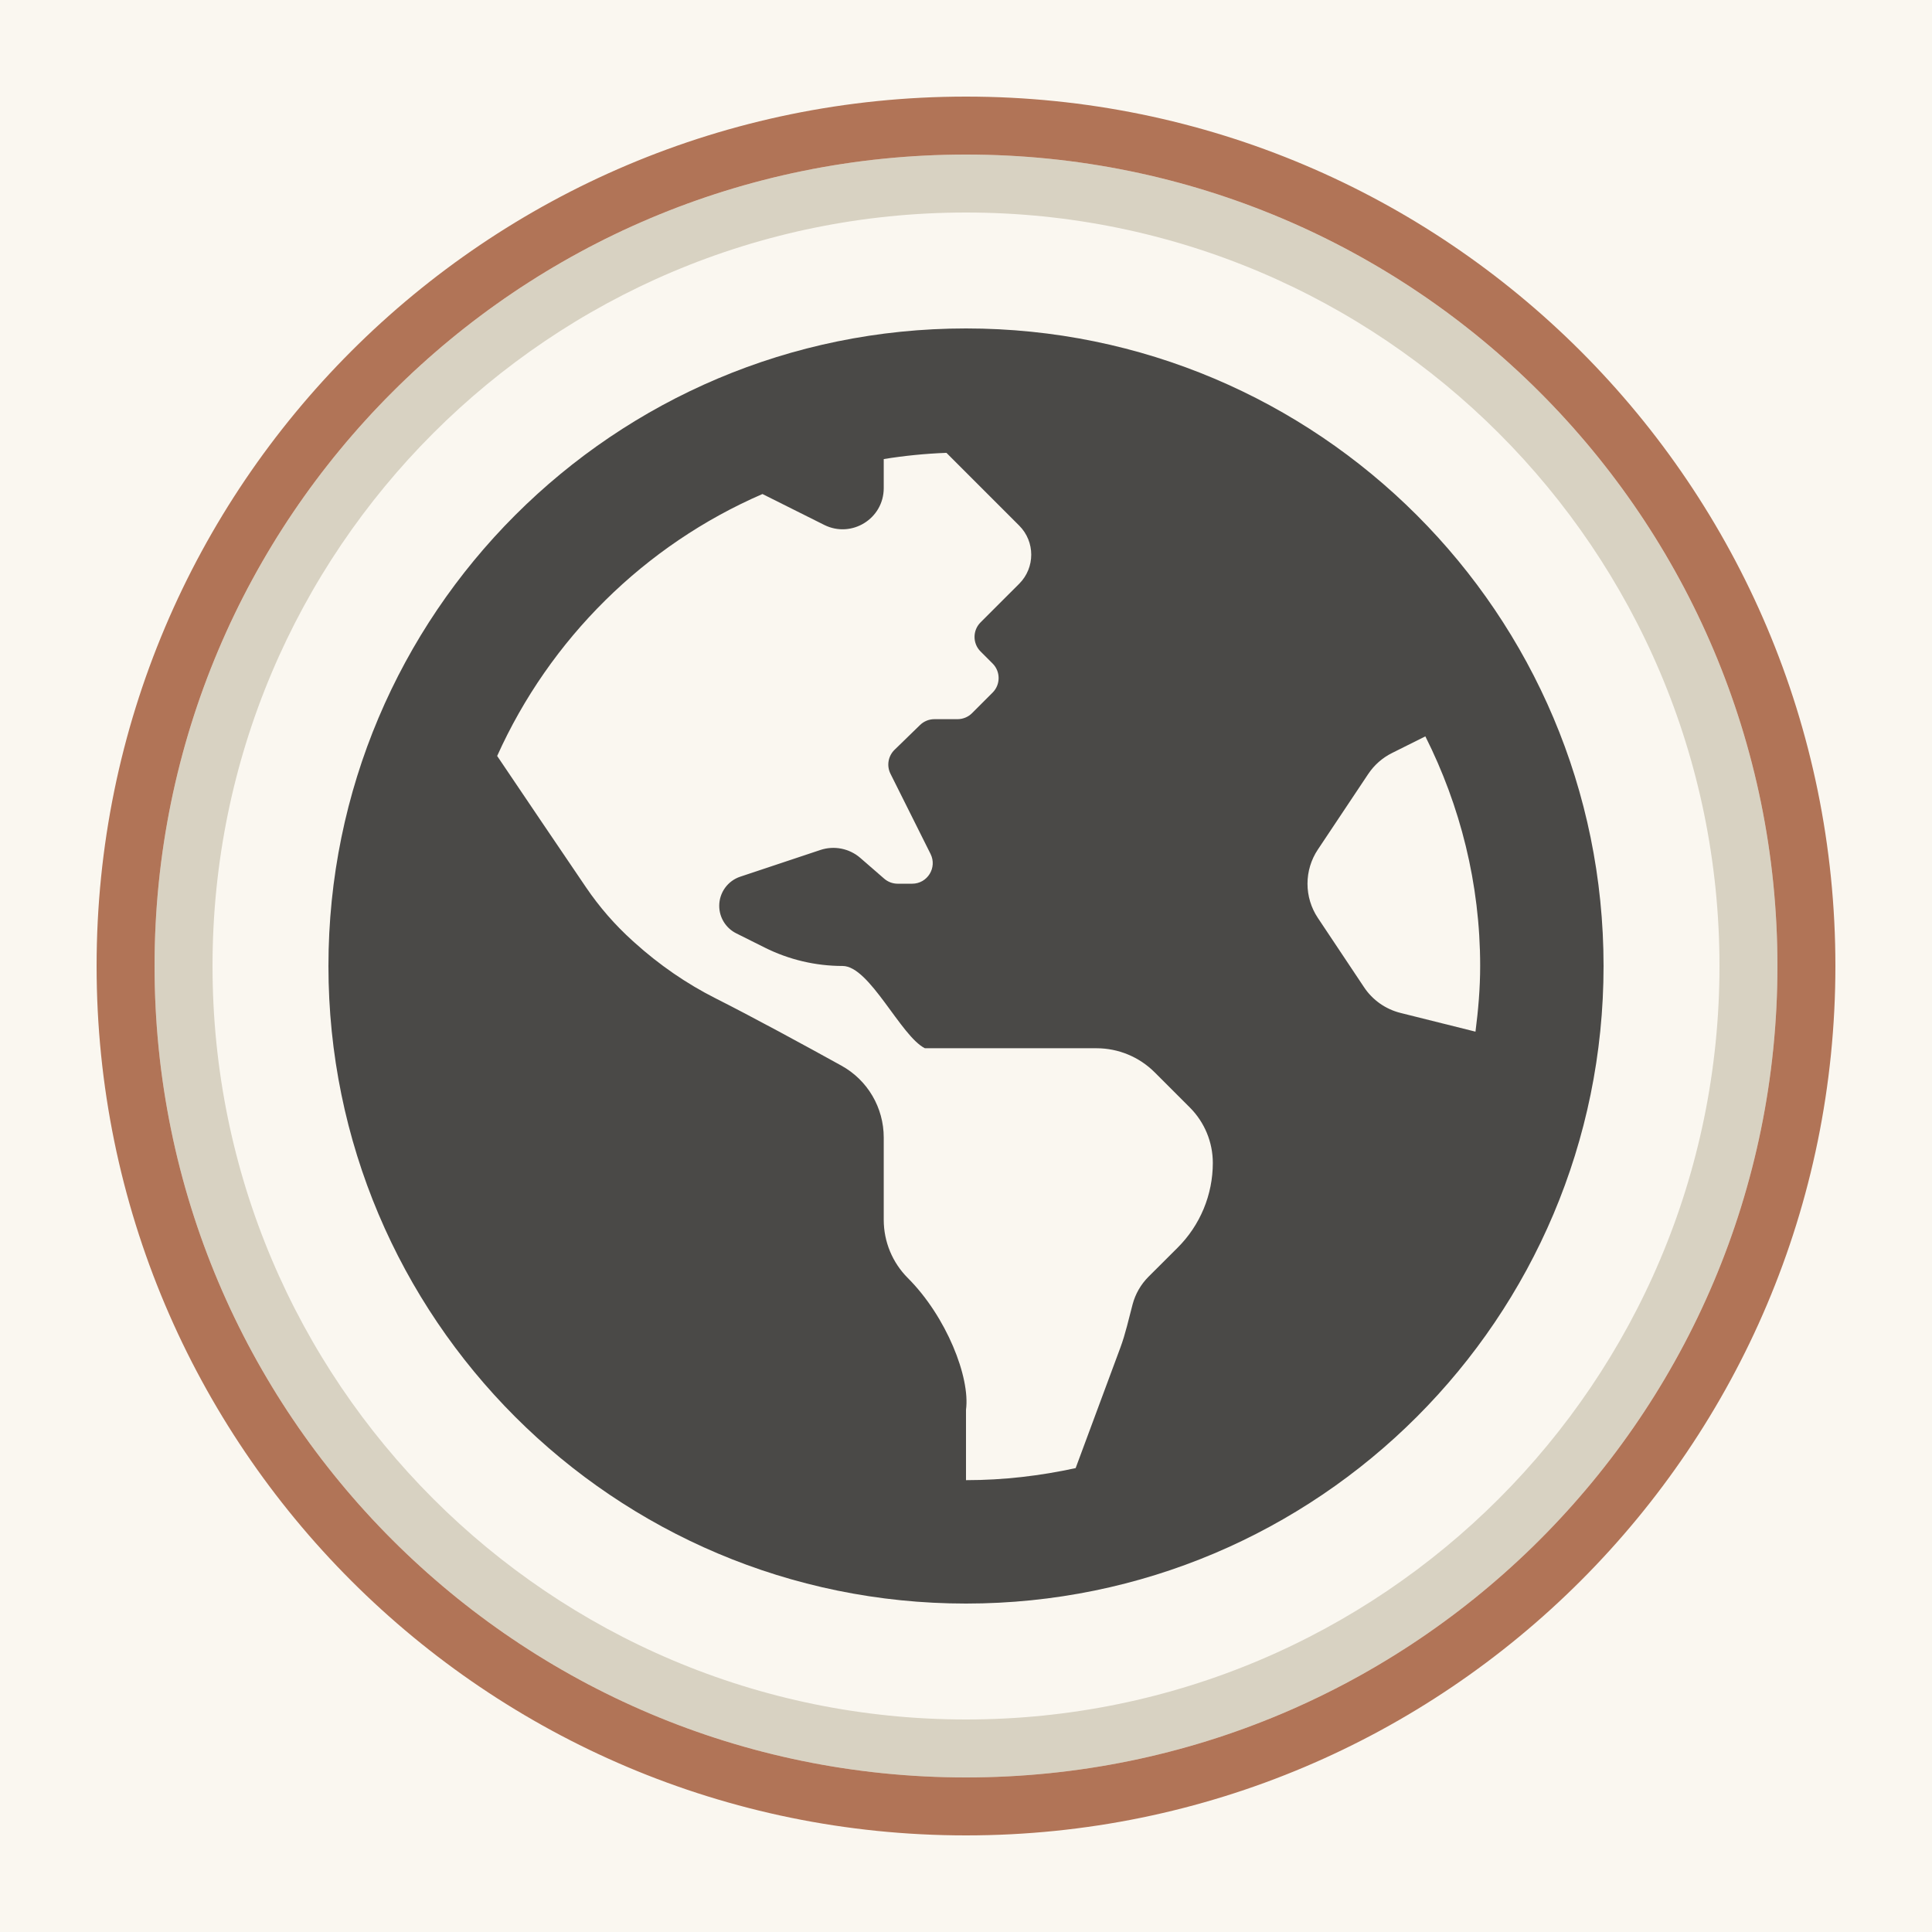
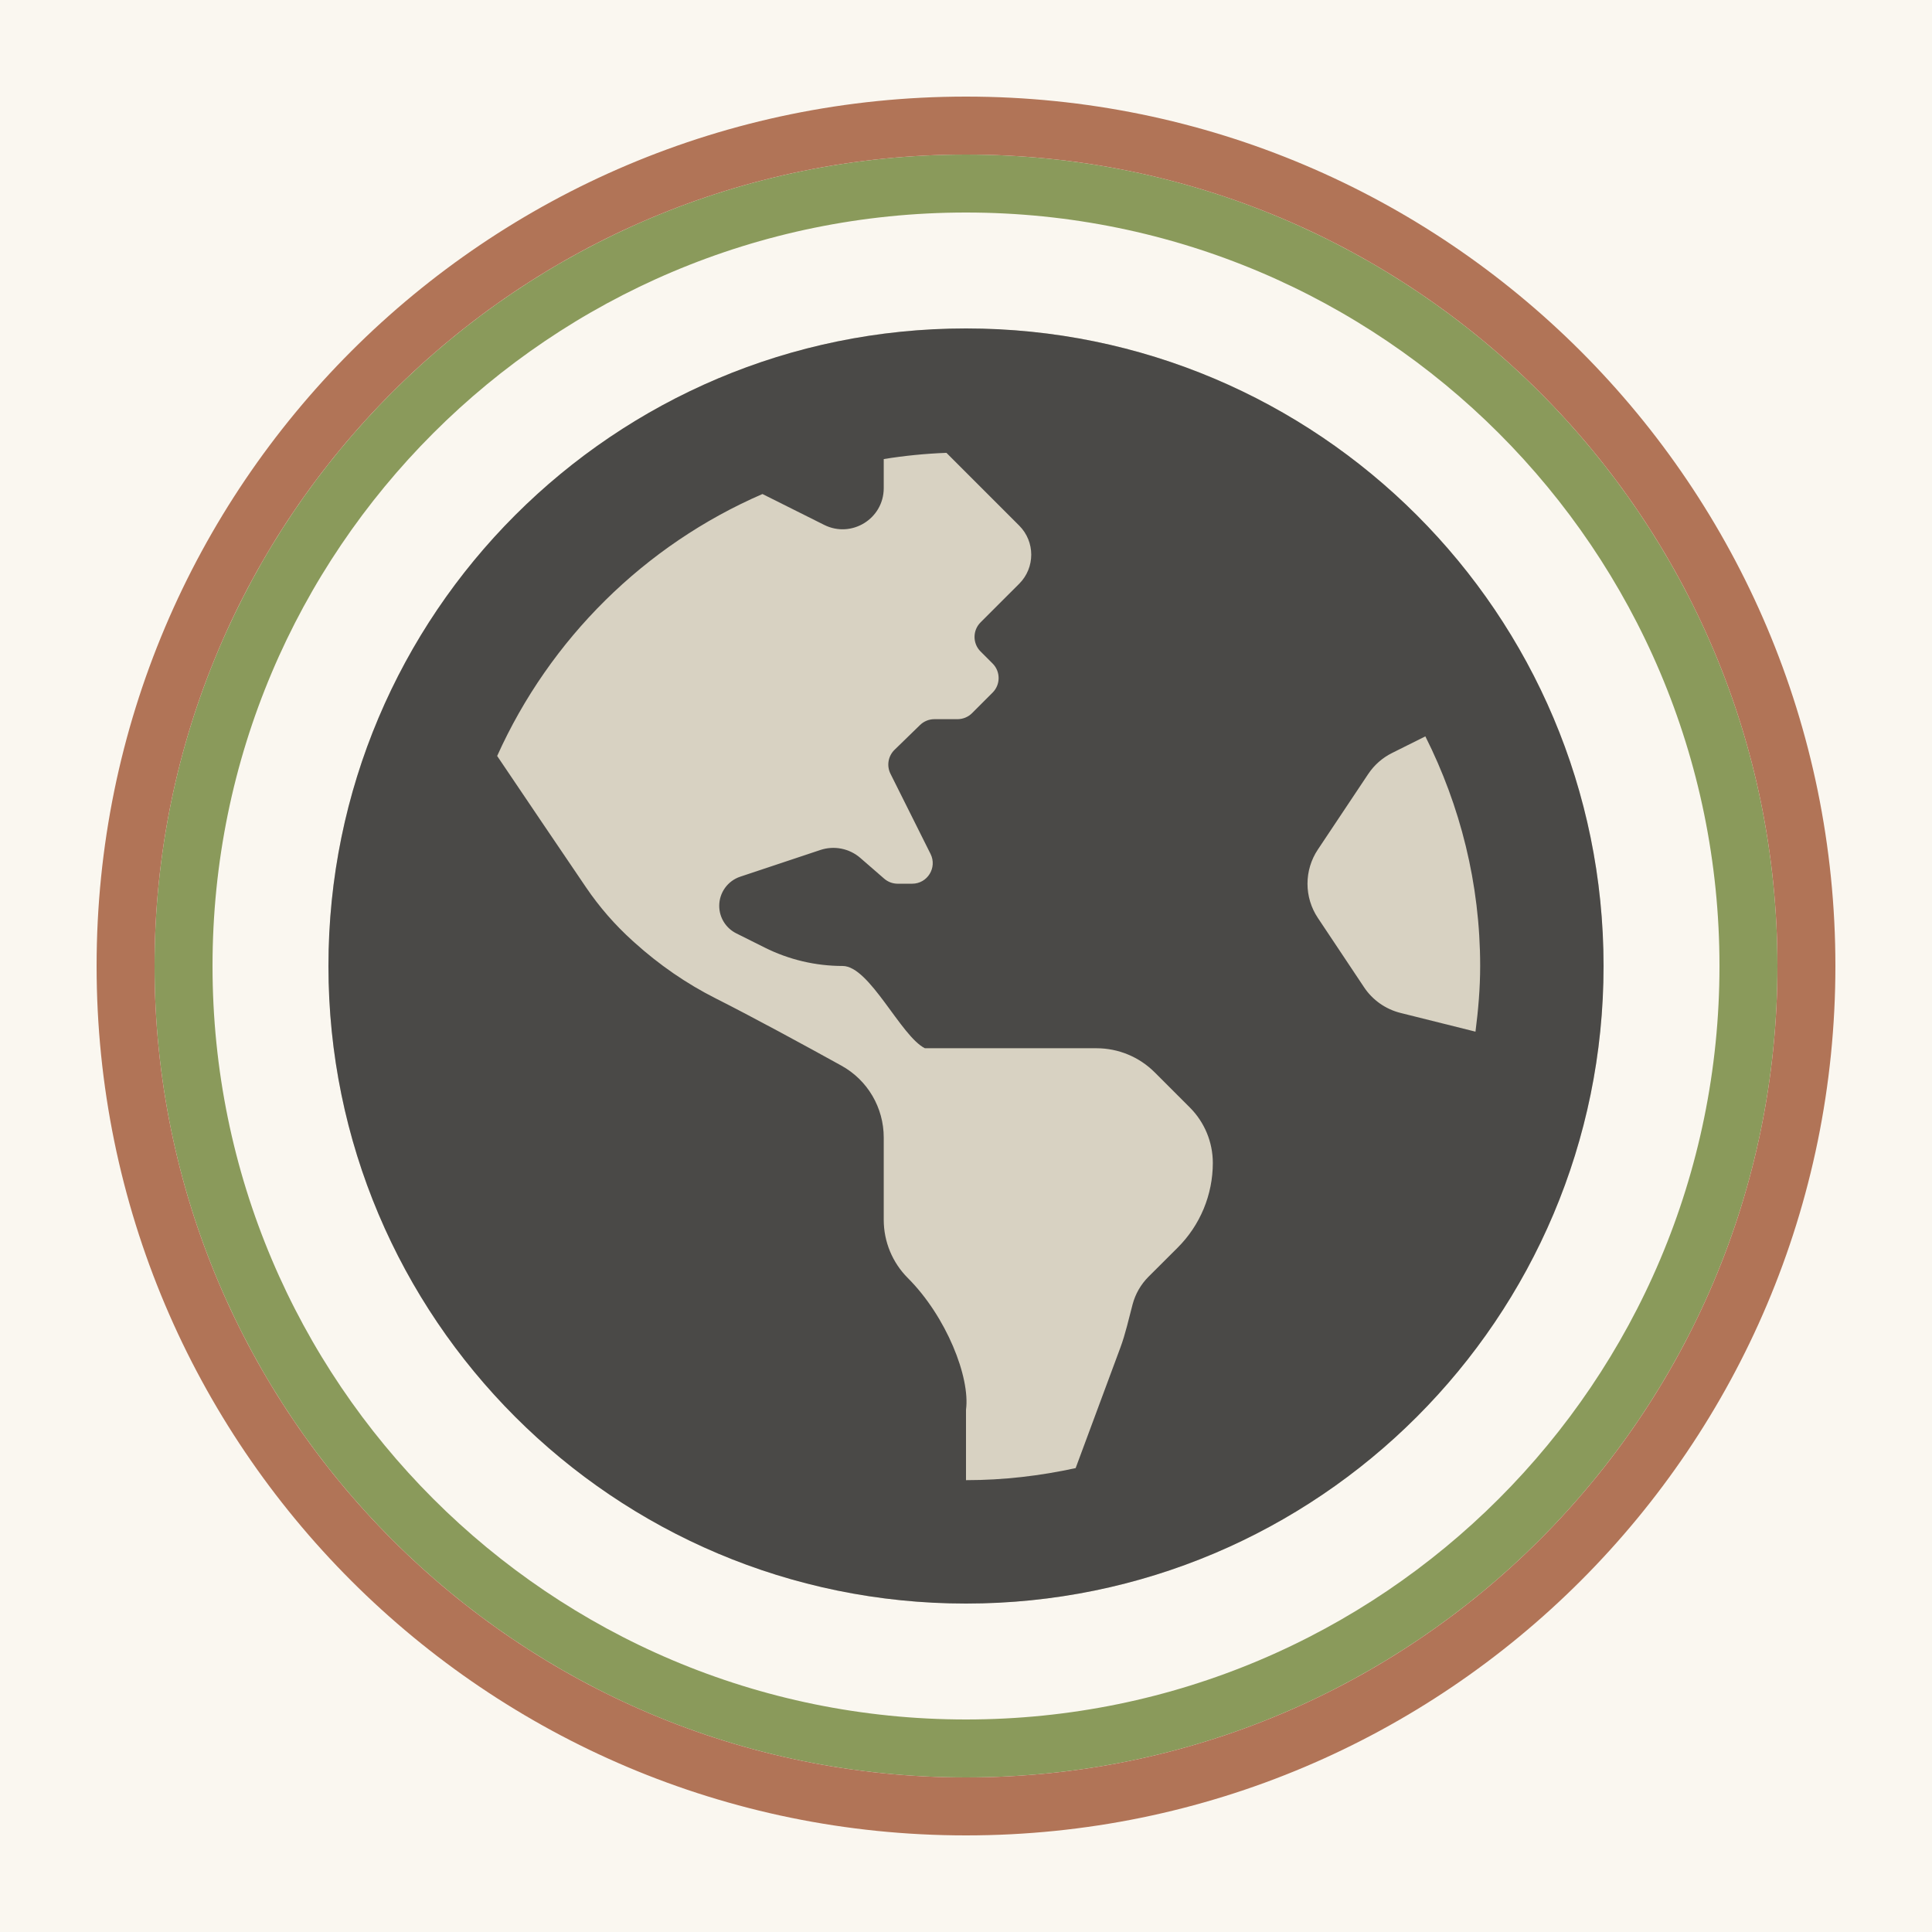
<svg xmlns="http://www.w3.org/2000/svg" width="500" height="500" viewBox="0 0 500 500" fill="none">
  <rect width="500" height="500" fill="#FAF7F0" />
-   <circle cx="250" cy="250" r="202.5" stroke="#D8D2C2" stroke-width="15" />
+   <circle cx="250" cy="250" r="202.5" stroke="#8A9A5B" stroke-width="15" />
  <circle cx="250" cy="250" r="217.5" stroke="#B17457" stroke-width="15" />
+   <circle cx="250" cy="250" r="165" fill="#D8D2C2" />
  <path d="M250 85C158.871 85 85 158.871 85 250C85 341.129 158.871 415 250 415C341.129 415 415 341.129 415 250C415 158.871 341.129 85 250 85ZM304.749 322.919C302.155 325.501 299.433 328.209 297.225 330.424C295.235 332.42 293.831 334.882 293.12 337.55C292.115 341.316 291.303 345.121 289.946 348.774L278.376 379.944C269.221 381.94 259.747 383.065 250 383.065V364.848C251.124 356.452 244.917 340.723 234.944 330.75C230.952 326.758 228.71 321.343 228.71 315.694V294.397C228.71 286.653 224.538 279.534 217.758 275.788C208.198 270.499 194.599 263.107 185.284 258.416C177.646 254.571 170.58 249.674 164.227 243.946L163.694 243.467C159.151 239.365 155.116 234.732 151.679 229.668C145.438 220.506 135.272 205.437 128.665 195.643C142.284 165.371 166.828 141.06 197.326 127.853L213.301 135.844C220.38 139.383 228.71 134.241 228.71 126.323V118.805C234.026 117.947 239.435 117.401 244.937 117.195L263.766 136.024C267.924 140.182 267.924 146.922 263.766 151.08L260.645 154.194L253.766 161.073C251.69 163.149 251.69 166.522 253.766 168.598L256.886 171.718C258.962 173.794 258.962 177.167 256.886 179.243L251.564 184.566C250.564 185.563 249.21 186.123 247.798 186.122H241.817C240.433 186.122 239.102 186.661 238.104 187.633L231.504 194.053C230.695 194.841 230.157 195.865 229.968 196.979C229.779 198.092 229.949 199.237 230.453 200.247L240.825 220.999C242.595 224.538 240.02 228.703 236.068 228.703H232.316C231.032 228.703 229.794 228.237 228.829 227.399L222.655 222.036C221.258 220.824 219.569 219.997 217.755 219.635C215.942 219.274 214.065 219.39 212.309 219.974L191.571 226.887C189.988 227.415 188.611 228.427 187.636 229.782C186.66 231.136 186.135 232.762 186.136 234.431C186.136 237.445 187.839 240.193 190.533 241.544L197.905 245.23C204.166 248.363 211.072 249.993 218.071 249.993C225.07 249.993 233.101 268.15 239.361 271.284H283.772C289.42 271.284 294.829 273.526 298.828 277.518L307.936 286.626C311.741 290.433 313.879 295.595 313.878 300.977C313.876 305.055 313.069 309.093 311.503 312.859C309.936 316.624 307.641 320.043 304.749 322.919ZM362.44 262.142C358.587 261.177 355.227 258.816 353.025 255.509L341.063 237.565C339.312 234.943 338.378 231.862 338.378 228.71C338.378 225.557 339.312 222.476 341.063 219.854L354.096 200.307C355.64 197.998 357.756 196.122 360.244 194.885L368.88 190.567C377.875 208.477 383.065 228.623 383.065 250C383.065 255.768 382.572 261.417 381.854 266.992L362.44 262.142Z" fill="#4A4947" />
</svg>
